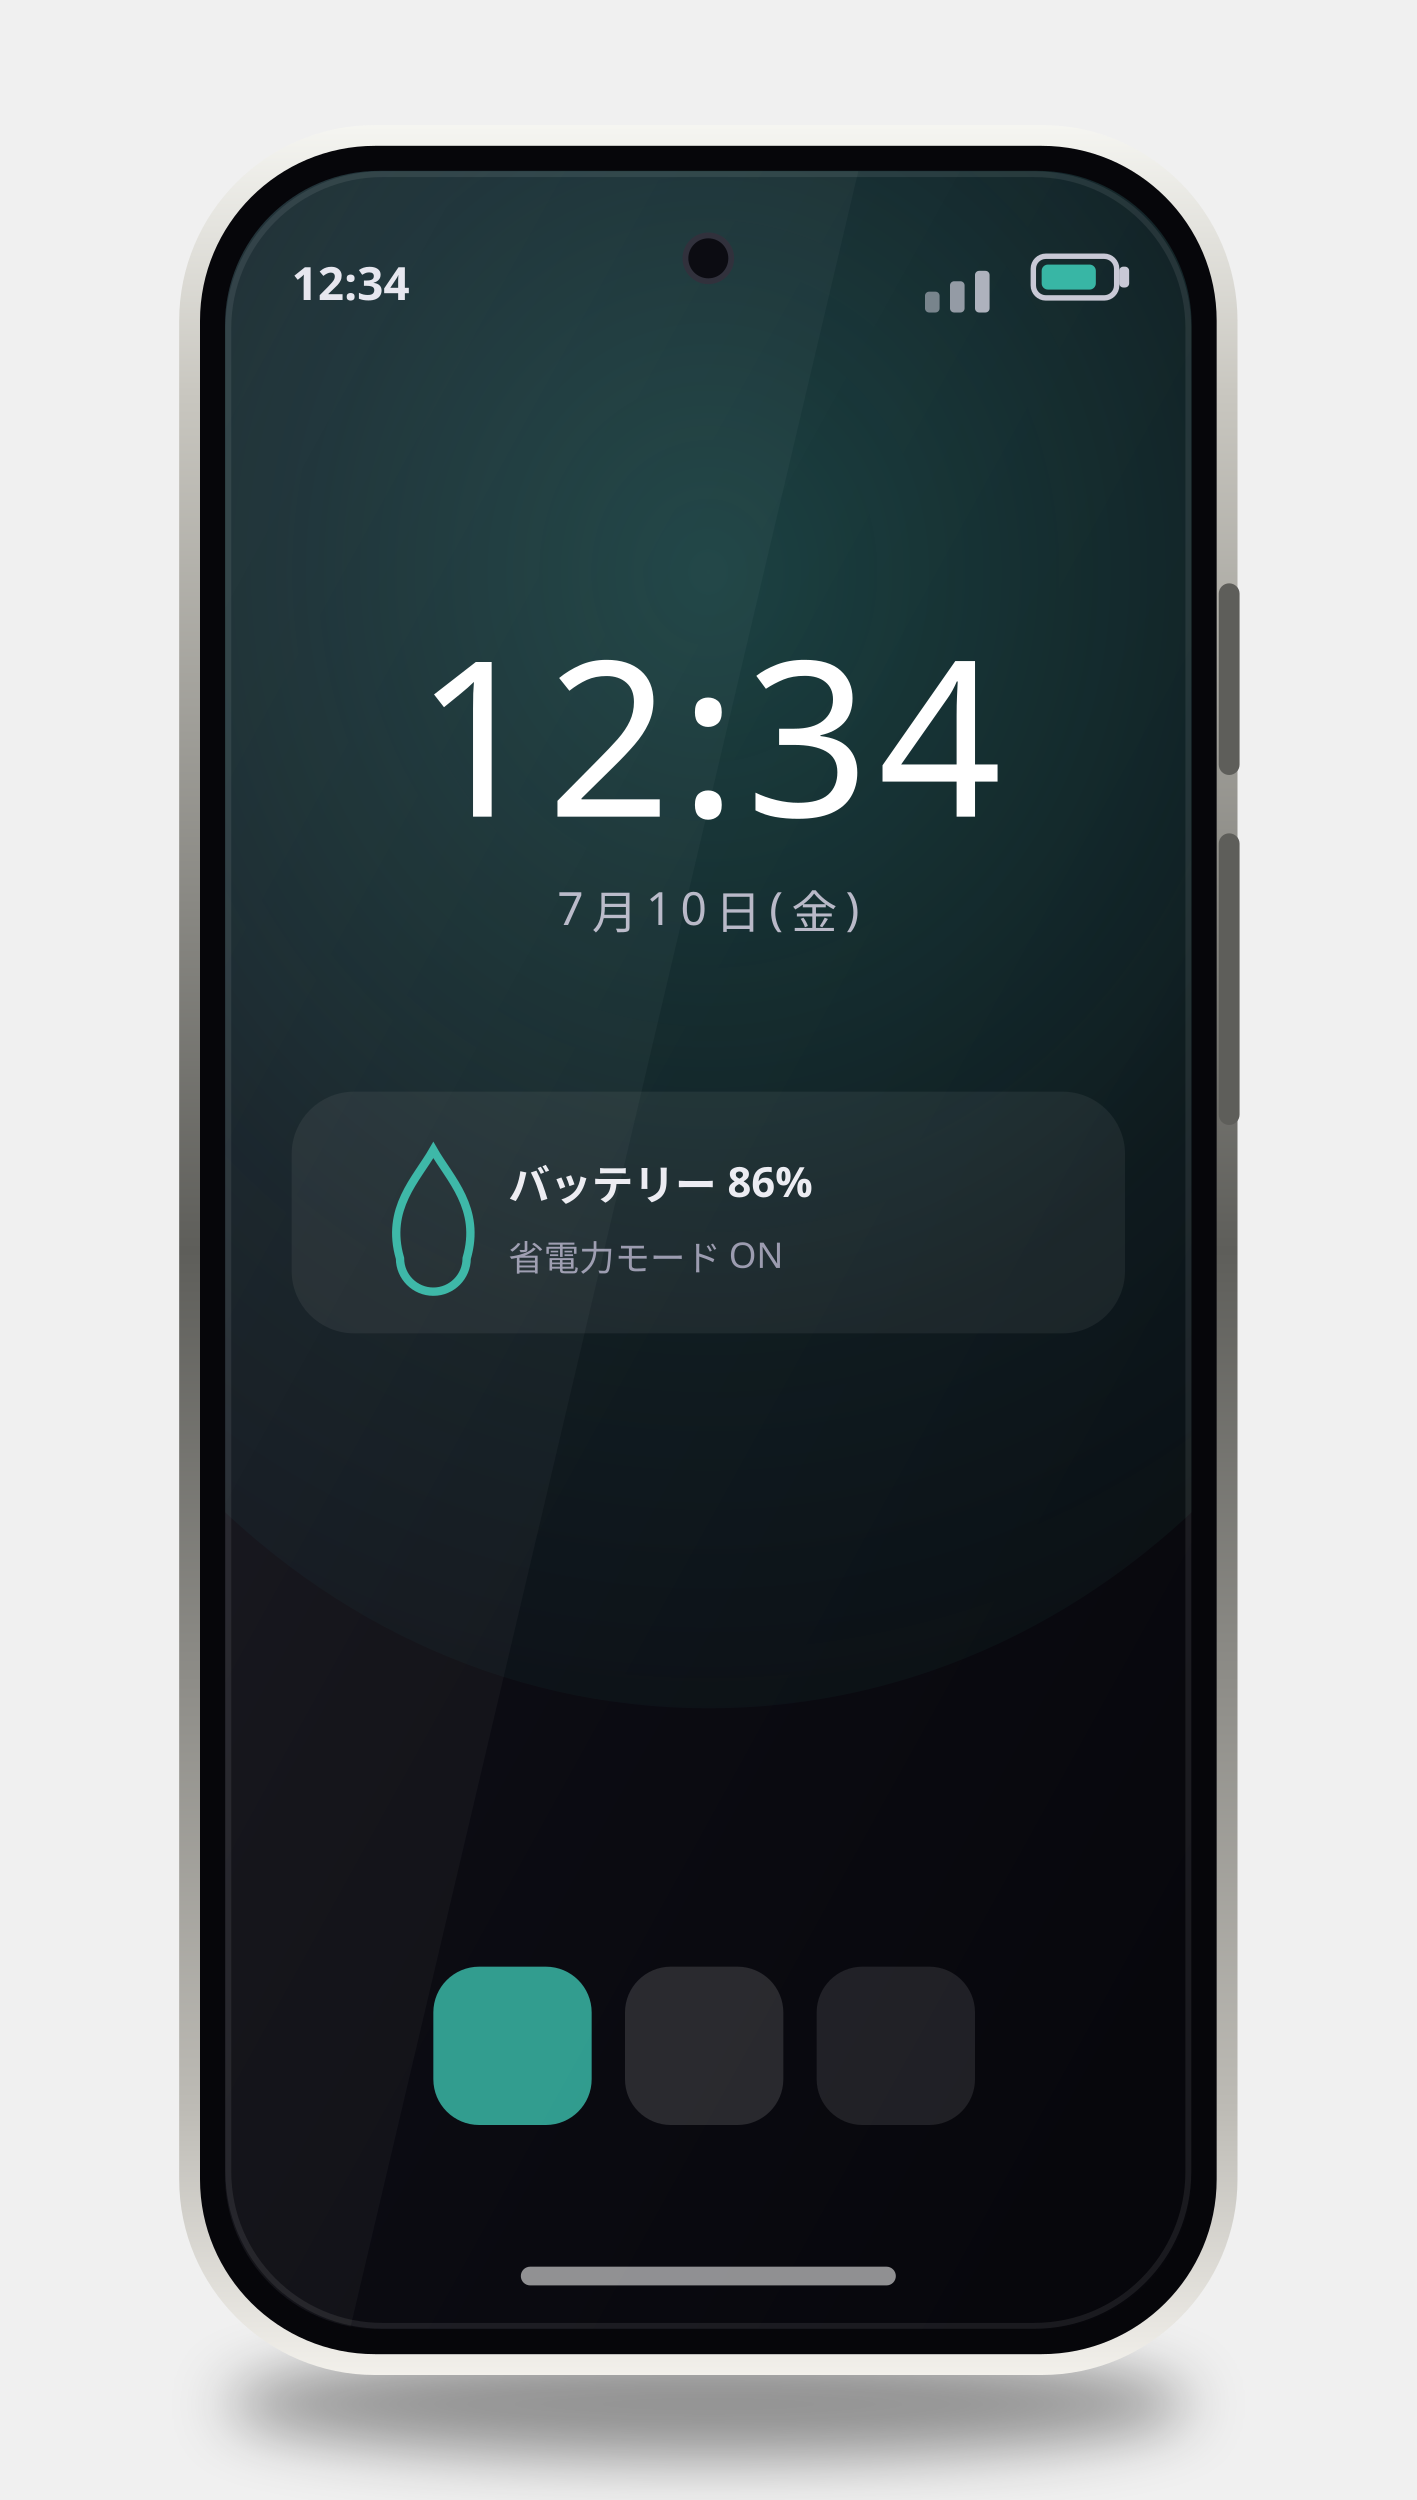
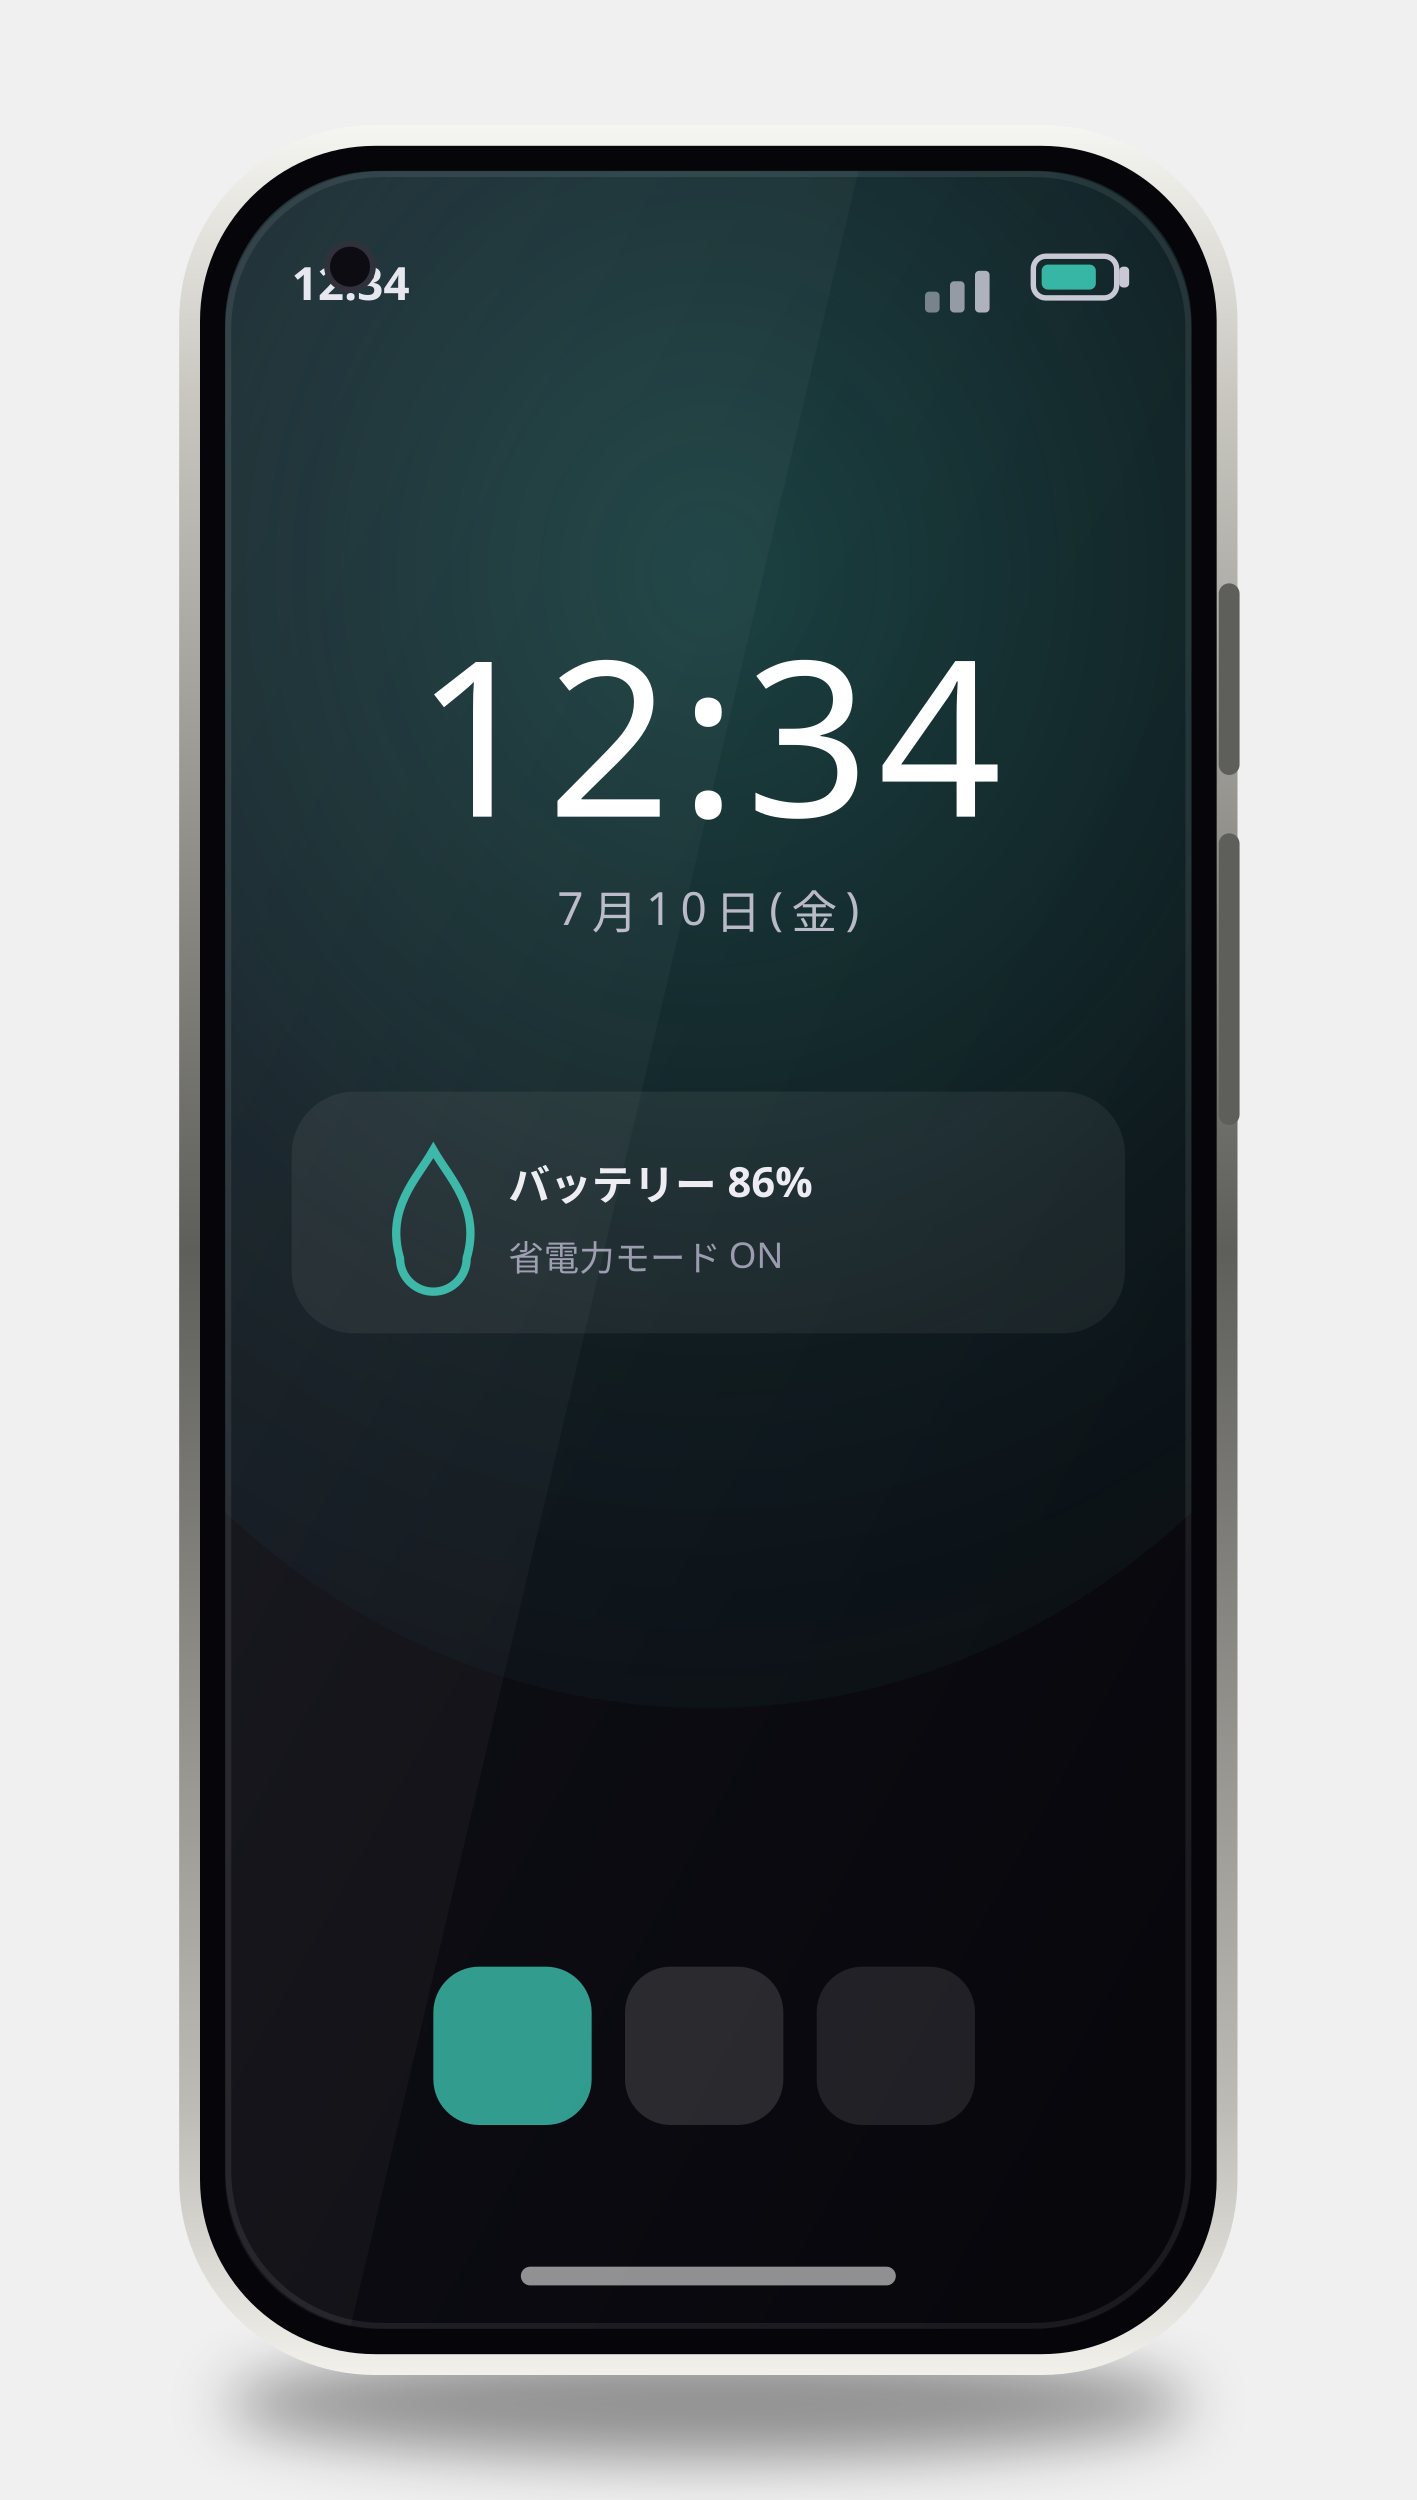
<svg xmlns="http://www.w3.org/2000/svg" viewBox="0 0 340 600" role="img" aria-label="TSUBAME Lite 2 正面">
  <defs>
    <linearGradient id="frameftsubamelite2" x1="0" y1="0" x2="0" y2="1">
      <stop offset="0" stop-color="#f6f6f2" />
      <stop offset="0.12" stop-color="#c9c7c0" />
      <stop offset="0.5" stop-color="#5e5e5a" />
      <stop offset="0.88" stop-color="#bdbbb5" />
      <stop offset="1" stop-color="#f3f1ec" />
    </linearGradient>
    <linearGradient id="scrftsubamelite2" x1="0" y1="0" x2="0.8" y2="1">
      <stop offset="0" stop-color="#171722" />
      <stop offset="0.5" stop-color="#0d0d14" />
      <stop offset="1" stop-color="#07070c" />
    </linearGradient>
    <radialGradient id="flareftsubamelite2" cx="0.5" cy="0.32" r="0.85">
      <stop offset="0" stop-color="#38b6a5" stop-opacity="0.3" />
      <stop offset="0.55" stop-color="#38b6a5" stop-opacity="0.09" />
      <stop offset="1" stop-color="#38b6a5" stop-opacity="0" />
    </radialGradient>
    <filter id="softftsubamelite2" x="-40%" y="-40%" width="180%" height="180%">
      <feGaussianBlur stdDeviation="7" />
    </filter>
    <filter id="fzf" x="-60%" y="-60%" width="220%" height="220%">
      <feGaussianBlur stdDeviation="5" />
    </filter>
    <clipPath id="clipftsubamelite2">
      <rect x="54" y="41" width="232" height="518" rx="37" />
    </clipPath>
  </defs>
  <ellipse cx="170" cy="577" rx="116" ry="13" fill="#000000" opacity="0.4" filter="url(#softftsubamelite2)" />
  <rect x="43" y="30" width="254" height="540" rx="47" fill="url(#frameftsubamelite2)" />
  <rect x="48" y="35" width="244" height="530" rx="42" fill="#06060a" />
  <rect x="54" y="41" width="232" height="518" rx="37" fill="url(#scrftsubamelite2)" />
  <g clip-path="url(#clipftsubamelite2)">
    <ellipse cx="170" cy="210" rx="180" ry="200" fill="url(#flareftsubamelite2)" />
    <text x="170" y="196" font-family="'Noto Sans JP',sans-serif" font-size="52" font-weight="300" fill="#ffffff" text-anchor="middle" letter-spacing="2">12:34</text>
    <text x="170" y="222" font-family="'Noto Sans JP',sans-serif" font-size="11" fill="#b9b9c8" text-anchor="middle" letter-spacing="2">7月10日(金)</text>
    <rect x="70" y="262" width="200" height="58" rx="15" fill="#ffffff" opacity="0.06" />
    <path d="M96 302 c-3.5 -12 4 -19 8 -26 c4 7 11.5 14 8 26 a8 8 0 0 1 -16 0z" fill="none" stroke="#38b6a5" stroke-width="2" />
    <text x="122" y="288" font-family="'Noto Sans JP',sans-serif" font-size="10" font-weight="700" fill="#ececf2">バッテリー 86%</text>
    <text x="122" y="305" font-family="'Noto Sans JP',sans-serif" font-size="8.5" fill="#9c9cb0">省電力モード ON</text>
    <rect x="104" y="472" width="38" height="38" rx="11" fill="#38b6a5" opacity="0.85" />
    <rect x="150" y="472" width="38" height="38" rx="11" fill="#ffffff" opacity="0.13" />
    <rect x="196" y="472" width="38" height="38" rx="11" fill="#ffffff" opacity="0.1" />
    <text x="70" y="72" font-family="'Noto Sans JP',sans-serif" font-size="11" font-weight="700" fill="#e6e6ee">12:34</text>
    <rect x="222" y="70.0" width="3.5" height="5.0" rx="1" fill="#c9c9d6" opacity="0.55" />
    <rect x="228" y="67.5" width="3.5" height="7.5" rx="1" fill="#c9c9d6" opacity="0.7" />
    <rect x="234" y="65.0" width="3.5" height="10.0" rx="1" fill="#c9c9d6" opacity="0.85" />
    <rect x="248" y="61.5" width="20" height="10" rx="3" fill="none" stroke="#c9c9d6" stroke-width="1.3" />
    <rect x="250" y="63.5" width="13" height="6" rx="1.5" fill="#38b6a5" />
    <rect x="268.6" y="64" width="2.4" height="5" rx="1" fill="#c9c9d6" />
-     <circle cx="170" cy="62" r="5.5" fill="#04040a" stroke="#2a2a36" stroke-width="1.4" />
+     <circle cx="84" cy="64" r="5.5" fill="#04040a" stroke="#2a2a36" stroke-width="1.4" />
    <rect x="125" y="544" width="90" height="4.5" rx="2.25" fill="#ffffff" opacity="0.55" />
    <path d="M54 41 L206 41 L84 559 L54 559 Z" fill="#ffffff" opacity="0.035" />
  </g>
  <rect x="54.8" y="41.8" width="230.4" height="516.4" rx="37" fill="none" stroke="#ffffff" stroke-opacity="0.08" stroke-width="1.4" />
  <rect x="292.5" y="140" width="5" height="46" rx="2.5" fill="#5e5e5a" />
  <rect x="292.5" y="200" width="5" height="70" rx="2.5" fill="#5e5e5a" />
</svg>
